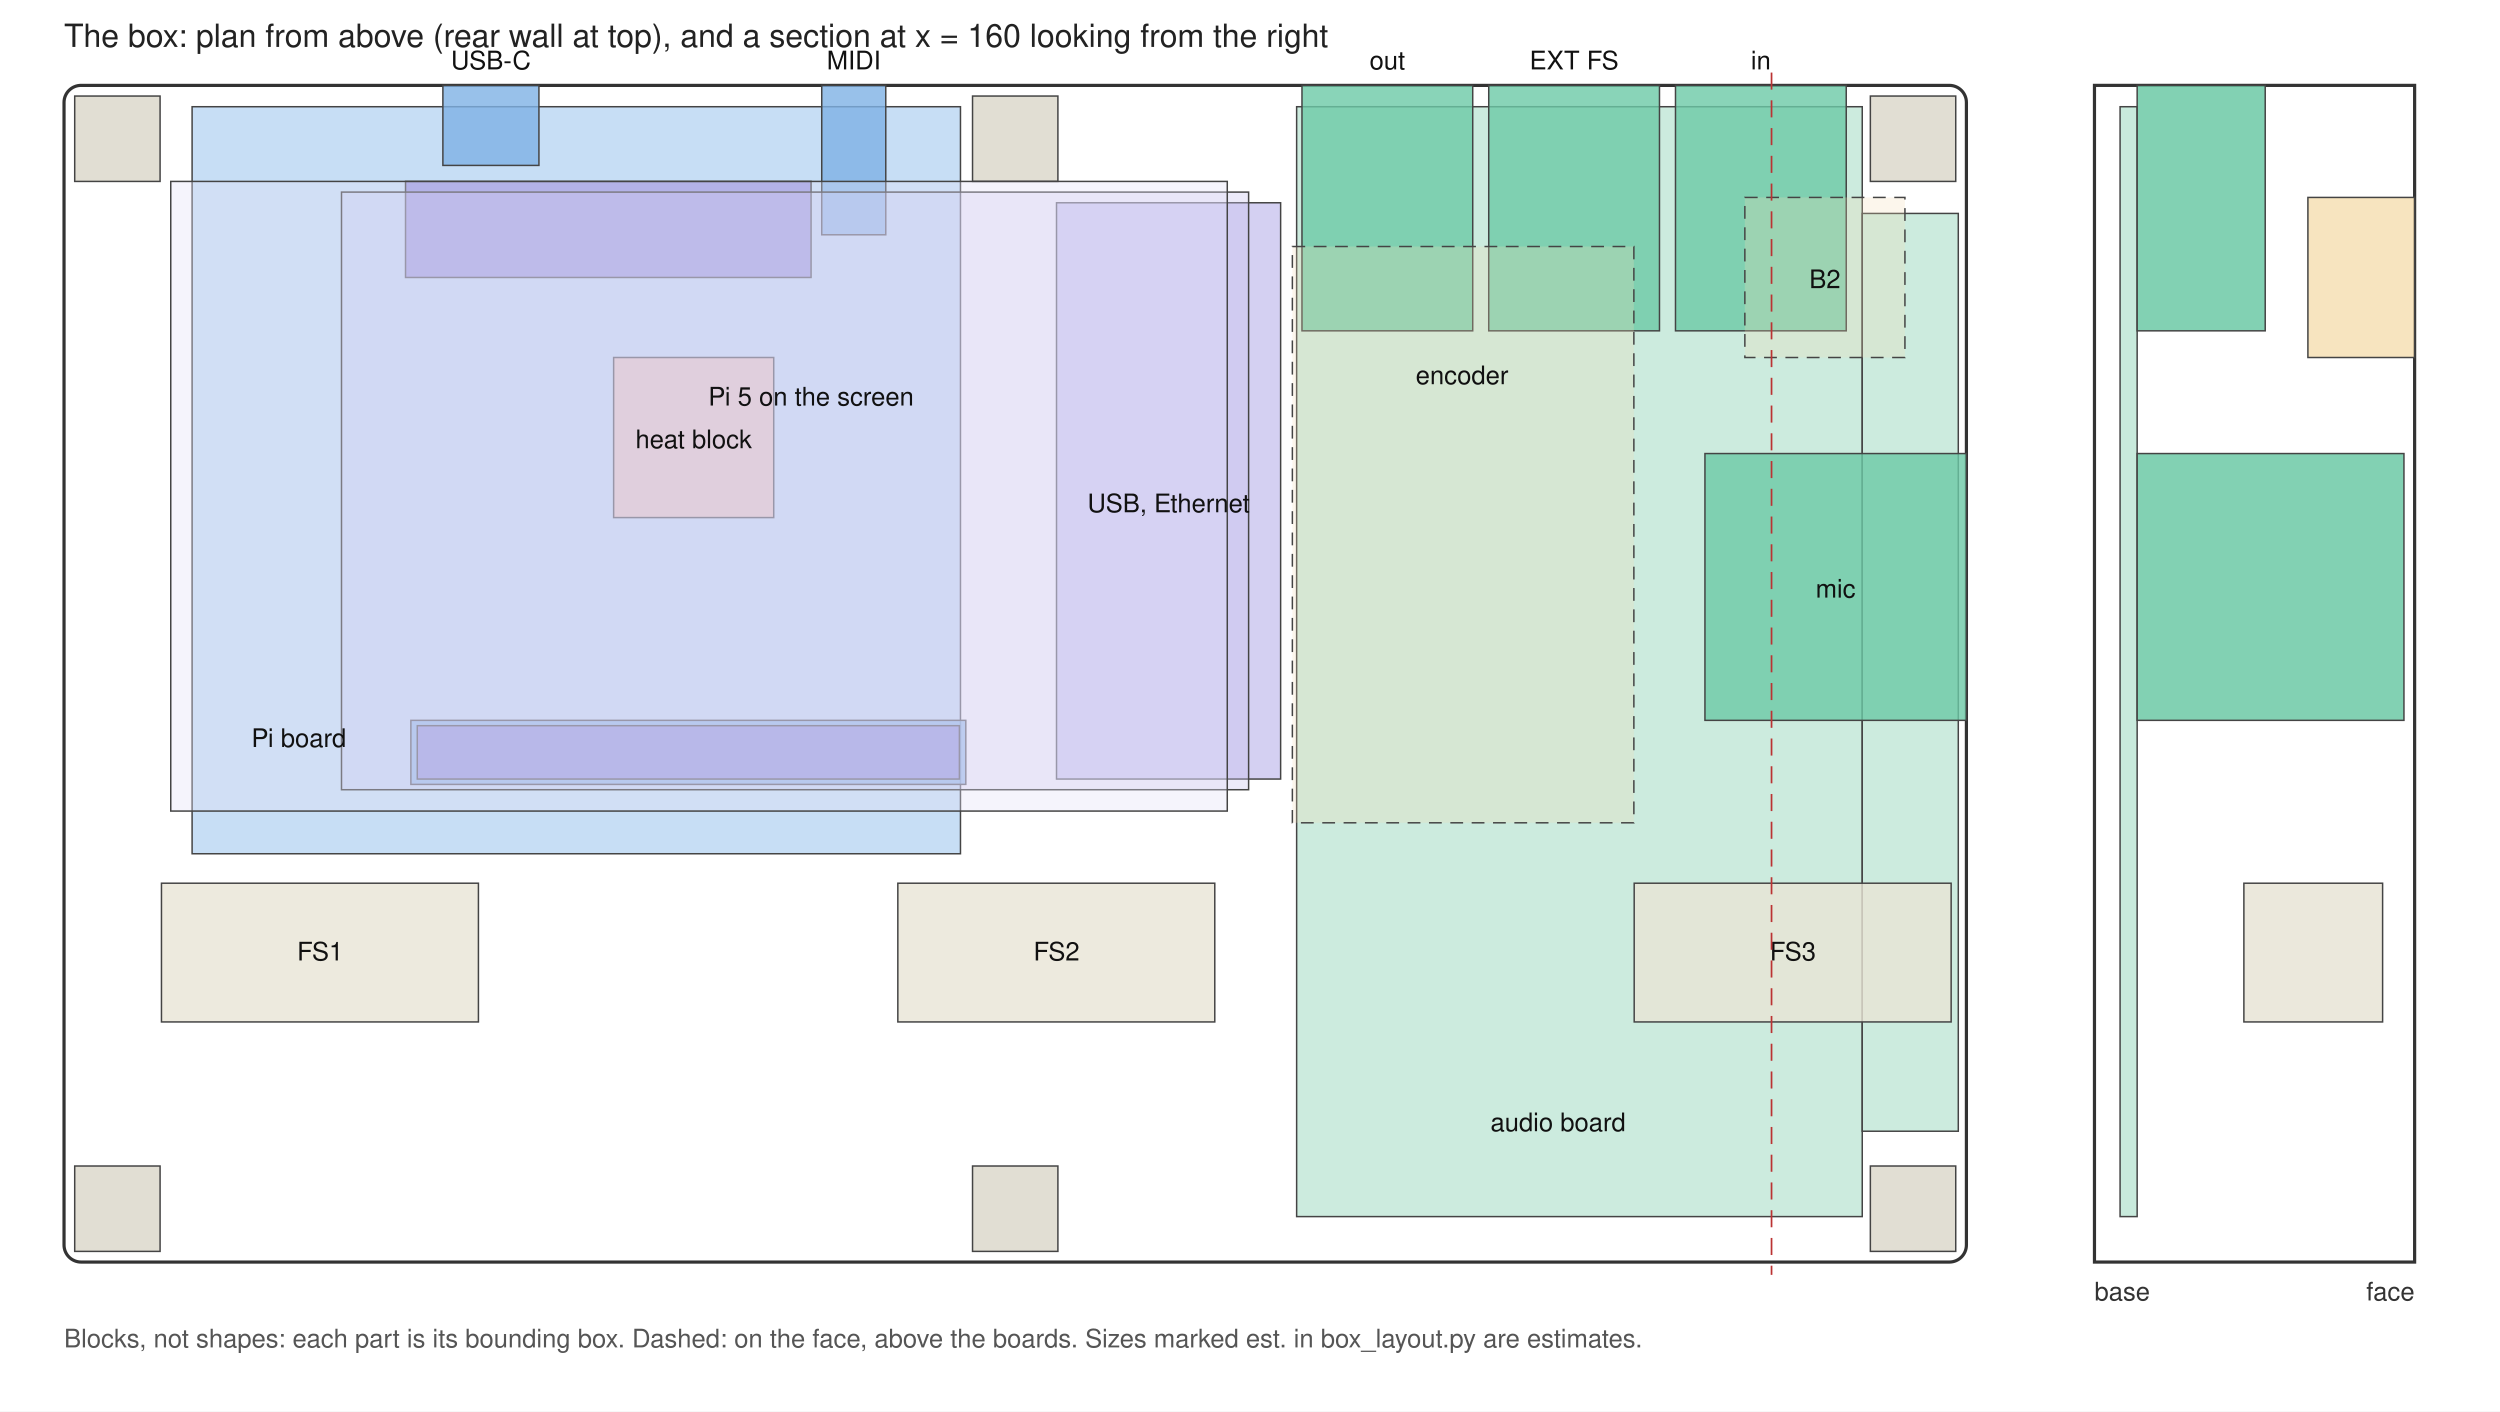
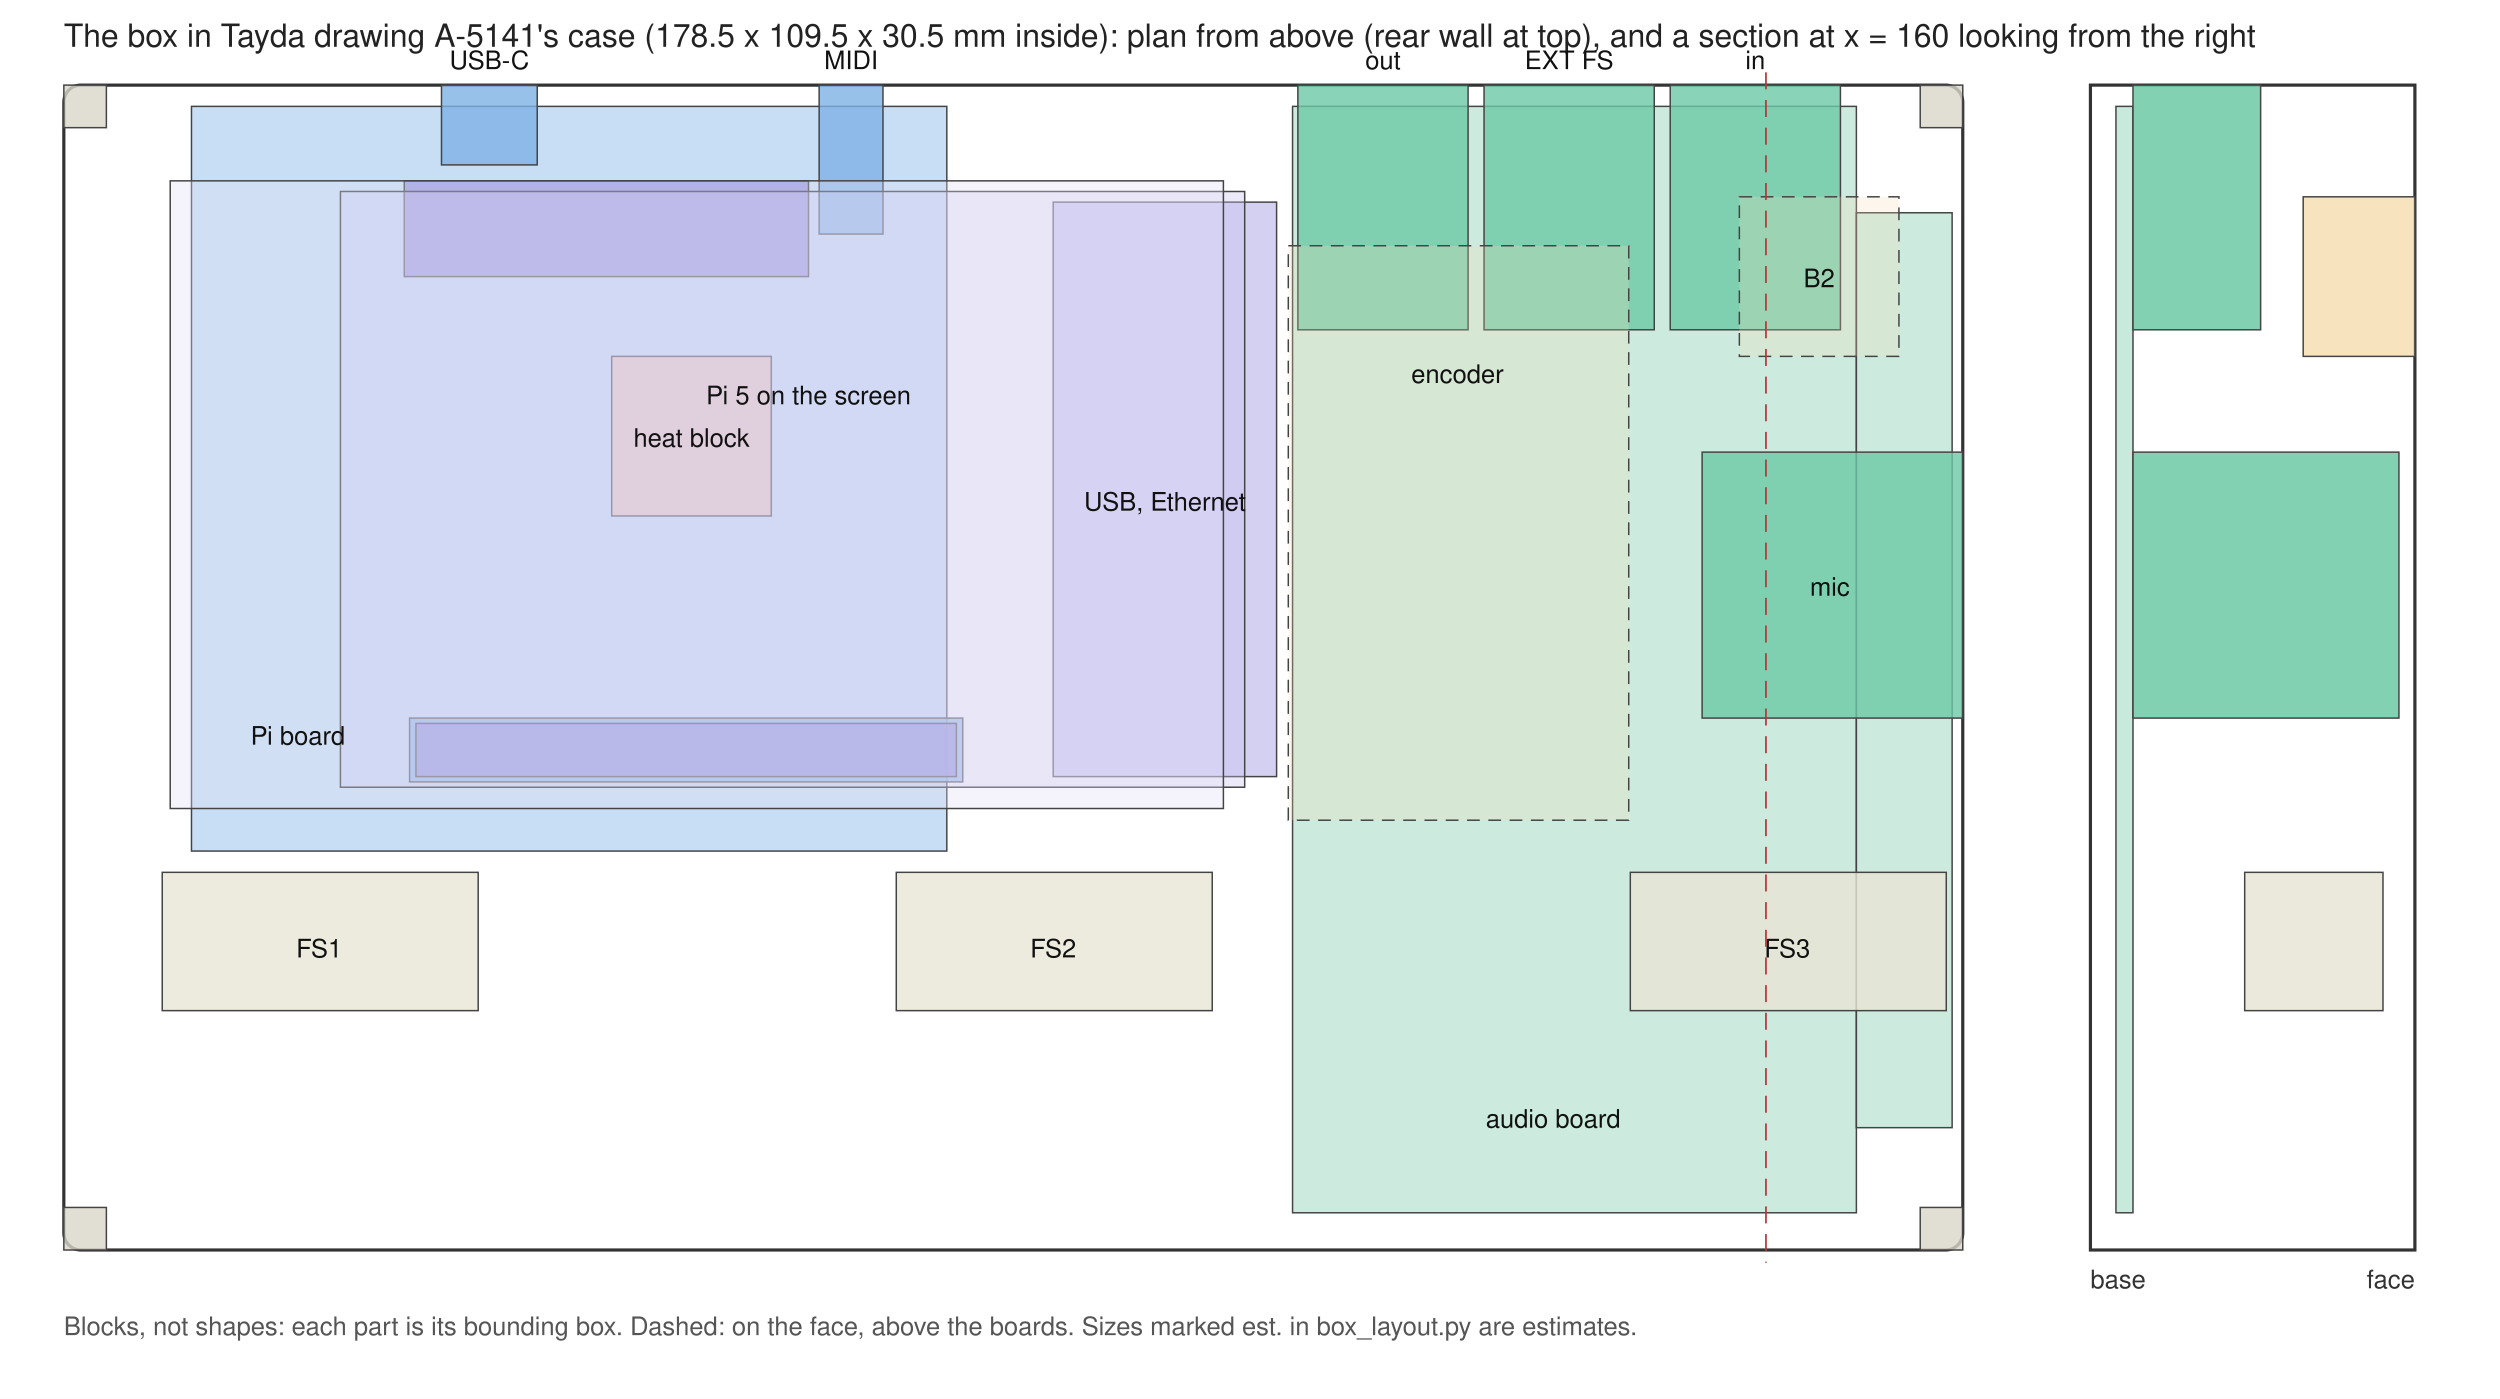
- <svg xmlns="http://www.w3.org/2000/svg" width="1171.3" height="661.3" viewBox="0 0 1171.3 661.3" font-family="Helvetica, Arial, sans-serif">
-   <rect width="1171.3" height="661.3" fill="#fff" />
-   <text x="30" y="22" font-size="15" fill="#222">The box: plan from above (rear wall at top), and a section at x = 160 looking from the right</text>
-   <rect x="30" y="40" width="891.3" height="551.3" rx="8" fill="none" stroke="#333" stroke-width="1.5" />
-   <rect x="35" y="45" width="40" height="40" fill="#d9d5c8" stroke="#444" stroke-width="0.7" fill-opacity="0.8" />
-   <rect x="455.65" y="45" width="40" height="40" fill="#d9d5c8" stroke="#444" stroke-width="0.7" fill-opacity="0.8" />
-   <rect x="876.3" y="45" width="40" height="40" fill="#d9d5c8" stroke="#444" stroke-width="0.7" fill-opacity="0.8" />
-   <rect x="35" y="546.3" width="40" height="40" fill="#d9d5c8" stroke="#444" stroke-width="0.7" fill-opacity="0.8" />
-   <rect x="455.65" y="546.3" width="40" height="40" fill="#d9d5c8" stroke="#444" stroke-width="0.7" fill-opacity="0.8" />
-   <rect x="876.3" y="546.3" width="40" height="40" fill="#d9d5c8" stroke="#444" stroke-width="0.7" fill-opacity="0.8" />
+ <svg xmlns="http://www.w3.org/2000/svg" width="1175" height="657.5" viewBox="0 0 1175 657.5" font-family="Helvetica, Arial, sans-serif">
+   <rect width="1175" height="657.5" fill="#fff" />
+   <text x="30" y="22" font-size="15" fill="#222">The box in Tayda drawing A-5141's case (178.5 x 109.5 x 30.5 mm inside): plan from above (rear wall at top), and a section at x = 160 looking from the right</text>
+   <rect x="30" y="40" width="892.5" height="547.5" rx="8" fill="none" stroke="#333" stroke-width="1.5" />
+   <rect x="30" y="40" width="20" height="20" fill="#d9d5c8" stroke="#444" stroke-width="0.7" fill-opacity="0.8" />
+   <rect x="902.5" y="40" width="20" height="20" fill="#d9d5c8" stroke="#444" stroke-width="0.7" fill-opacity="0.8" />
+   <rect x="30" y="567.5" width="20" height="20" fill="#d9d5c8" stroke="#444" stroke-width="0.7" fill-opacity="0.8" />
+   <rect x="902.5" y="567.5" width="20" height="20" fill="#d9d5c8" stroke="#444" stroke-width="0.7" fill-opacity="0.8" />
  <rect x="607.5" y="50" width="265" height="520" fill="#bfe6d6" stroke="#444" stroke-width="0.7" fill-opacity="0.8" />
  <rect x="872.5" y="100" width="45" height="430" fill="#bfe6d6" stroke="#444" stroke-width="0.7" fill-opacity="0.8" />
-   <rect x="90" y="50" width="360" height="350" fill="#b9d6f2" stroke="#444" stroke-width="0.7" fill-opacity="0.8" />
+   <rect x="90" y="50" width="355" height="350" fill="#b9d6f2" stroke="#444" stroke-width="0.7" fill-opacity="0.8" />
  <rect x="610" y="40" width="80" height="115" fill="#6cc9a6" stroke="#444" stroke-width="0.7" fill-opacity="0.8" />
  <rect x="697.5" y="40" width="80" height="115" fill="#6cc9a6" stroke="#444" stroke-width="0.7" fill-opacity="0.8" />
  <rect x="785" y="40" width="80" height="115" fill="#6cc9a6" stroke="#444" stroke-width="0.7" fill-opacity="0.8" />
-   <rect x="798.8" y="212.5" width="122.5" height="125" fill="#6cc9a6" stroke="#444" stroke-width="0.7" fill-opacity="0.8" />
+   <rect x="800" y="212.5" width="122.5" height="125" fill="#6cc9a6" stroke="#444" stroke-width="0.7" fill-opacity="0.8" />
  <rect x="192.5" y="337.5" width="260" height="30" fill="#7fb2e5" stroke="#444" stroke-width="0.7" fill-opacity="0.8" />
  <rect x="207.5" y="40" width="45" height="37.5" fill="#7fb2e5" stroke="#444" stroke-width="0.7" fill-opacity="0.8" />
  <rect x="385" y="40" width="30" height="70" fill="#7fb2e5" stroke="#444" stroke-width="0.7" fill-opacity="0.8" />
  <rect x="287.5" y="167.5" width="75" height="75" fill="#f3c2b0" stroke="#444" stroke-width="0.7" fill-opacity="0.8" />
  <rect x="495" y="95" width="105" height="270" fill="#c9c4ee" stroke="#444" stroke-width="0.7" fill-opacity="0.8" />
  <rect x="195.5" y="340" width="254" height="25" fill="#8f88d8" stroke="#444" stroke-width="0.7" fill-opacity="0.8" />
  <rect x="190" y="85" width="190" height="45" fill="#8f88d8" stroke="#444" stroke-width="0.7" fill-opacity="0.8" />
  <rect x="160" y="90" width="425" height="280" fill="#c9c4ee" stroke="#444" stroke-width="0.7" fill-opacity="0.35" />
  <rect x="80" y="85" width="495" height="295" fill="#e3e0f7" stroke="#444" stroke-width="0.7" fill-opacity="0.35" />
-   <rect x="75.65" y="413.8" width="148.5" height="65" fill="#e8e4d6" stroke="#444" stroke-width="0.7" fill-opacity="0.8" />
-   <rect x="420.65" y="413.8" width="148.5" height="65" fill="#e8e4d6" stroke="#444" stroke-width="0.7" fill-opacity="0.8" />
-   <rect x="765.65" y="413.8" width="148.5" height="65" fill="#e8e4d6" stroke="#444" stroke-width="0.7" fill-opacity="0.8" />
+   <rect x="76.25" y="410" width="148.5" height="65" fill="#e8e4d6" stroke="#444" stroke-width="0.7" fill-opacity="0.8" />
+   <rect x="421.25" y="410" width="148.5" height="65" fill="#e8e4d6" stroke="#444" stroke-width="0.7" fill-opacity="0.8" />
+   <rect x="766.25" y="410" width="148.5" height="65" fill="#e8e4d6" stroke="#444" stroke-width="0.7" fill-opacity="0.8" />
  <rect x="817.5" y="92.5" width="75" height="75" fill="#f6dfb4" stroke="#444" stroke-width="0.7" stroke-dasharray="6 4" fill-opacity="0.25" />
  <rect x="605.5" y="115.5" width="160" height="270" fill="#f6dfb4" stroke="#444" stroke-width="0.7" stroke-dasharray="6 4" fill-opacity="0.25" />
  <text x="380" y="190" font-size="12" text-anchor="middle" fill="#111">Pi 5 on the screen</text>
  <text x="140" y="350" font-size="12" text-anchor="middle" fill="#111">Pi board</text>
  <text x="325" y="210" font-size="12" text-anchor="middle" fill="#111">heat block</text>
  <text x="230" y="32.5" font-size="12" text-anchor="middle" fill="#111">USB-C</text>
  <text x="400" y="32.5" font-size="12" text-anchor="middle" fill="#111">MIDI</text>
  <text x="650" y="32.5" font-size="12" text-anchor="middle" fill="#111">out</text>
  <text x="737.5" y="32.5" font-size="12" text-anchor="middle" fill="#111">EXT FS</text>
  <text x="825" y="32.5" font-size="12" text-anchor="middle" fill="#111">in</text>
  <text x="860" y="280" font-size="12" text-anchor="middle" fill="#111">mic</text>
  <text x="730" y="530" font-size="12" text-anchor="middle" fill="#111">audio board</text>
  <text x="685" y="180" font-size="12" text-anchor="middle" fill="#111">encoder</text>
  <text x="150" y="450" font-size="12" text-anchor="middle" fill="#111">FS1</text>
  <text x="495" y="450" font-size="12" text-anchor="middle" fill="#111">FS2</text>
  <text x="840" y="450" font-size="12" text-anchor="middle" fill="#111">FS3</text>
  <text x="855" y="135" font-size="12" text-anchor="middle" fill="#111">B2</text>
  <text x="547.5" y="240" font-size="12" text-anchor="middle" fill="#111">USB, Ethernet</text>
-   <rect x="981.3" y="40" width="150" height="551.3" fill="none" stroke="#333" stroke-width="1.5" />
-   <text x="981.3" y="609.3" font-size="12" fill="#333">base</text>
-   <text x="1131.3" y="609.3" font-size="12" text-anchor="end" fill="#333">face</text>
-   <rect x="993.3" y="50" width="8" height="520" fill="#bfe6d6" stroke="#444" stroke-width="0.7" fill-opacity="0.85" />
-   <rect x="1001.3" y="40" width="60" height="115" fill="#6cc9a6" stroke="#444" stroke-width="0.7" fill-opacity="0.85" />
-   <rect x="1001.3" y="212.5" width="125" height="125" fill="#6cc9a6" stroke="#444" stroke-width="0.7" fill-opacity="0.85" />
-   <rect x="1051.3" y="413.8" width="65" height="65" fill="#e8e4d6" stroke="#444" stroke-width="0.7" fill-opacity="0.85" />
-   <rect x="1081.3" y="92.5" width="50" height="75" fill="#f6dfb4" stroke="#444" stroke-width="0.7" fill-opacity="0.85" />
-   <line x1="830" y1="34" x2="830" y2="597.3" stroke="#b33" stroke-width="0.8" stroke-dasharray="8 5" />
-   <text x="30" y="631.3" font-size="12" fill="#555">Blocks, not shapes: each part is its bounding box. Dashed: on the face, above the boards. Sizes marked est. in box_layout.py are estimates.</text>
+   <rect x="982.5" y="40" width="152.5" height="547.5" fill="none" stroke="#333" stroke-width="1.5" />
+   <text x="982.5" y="605.5" font-size="12" fill="#333">base</text>
+   <text x="1135" y="605.5" font-size="12" text-anchor="end" fill="#333">face</text>
+   <rect x="994.5" y="50" width="8" height="520" fill="#bfe6d6" stroke="#444" stroke-width="0.7" fill-opacity="0.85" />
+   <rect x="1002.5" y="40" width="60" height="115" fill="#6cc9a6" stroke="#444" stroke-width="0.7" fill-opacity="0.85" />
+   <rect x="1002.5" y="212.5" width="125" height="125" fill="#6cc9a6" stroke="#444" stroke-width="0.7" fill-opacity="0.85" />
+   <rect x="1055" y="410" width="65" height="65" fill="#e8e4d6" stroke="#444" stroke-width="0.7" fill-opacity="0.85" />
+   <rect x="1082.5" y="92.5" width="52.5" height="75" fill="#f6dfb4" stroke="#444" stroke-width="0.7" fill-opacity="0.85" />
+   <line x1="830" y1="34" x2="830" y2="593.5" stroke="#b33" stroke-width="0.8" stroke-dasharray="8 5" />
+   <text x="30" y="627.5" font-size="12" fill="#555">Blocks, not shapes: each part is its bounding box. Dashed: on the face, above the boards. Sizes marked est. in box_layout.py are estimates.</text>
</svg>
